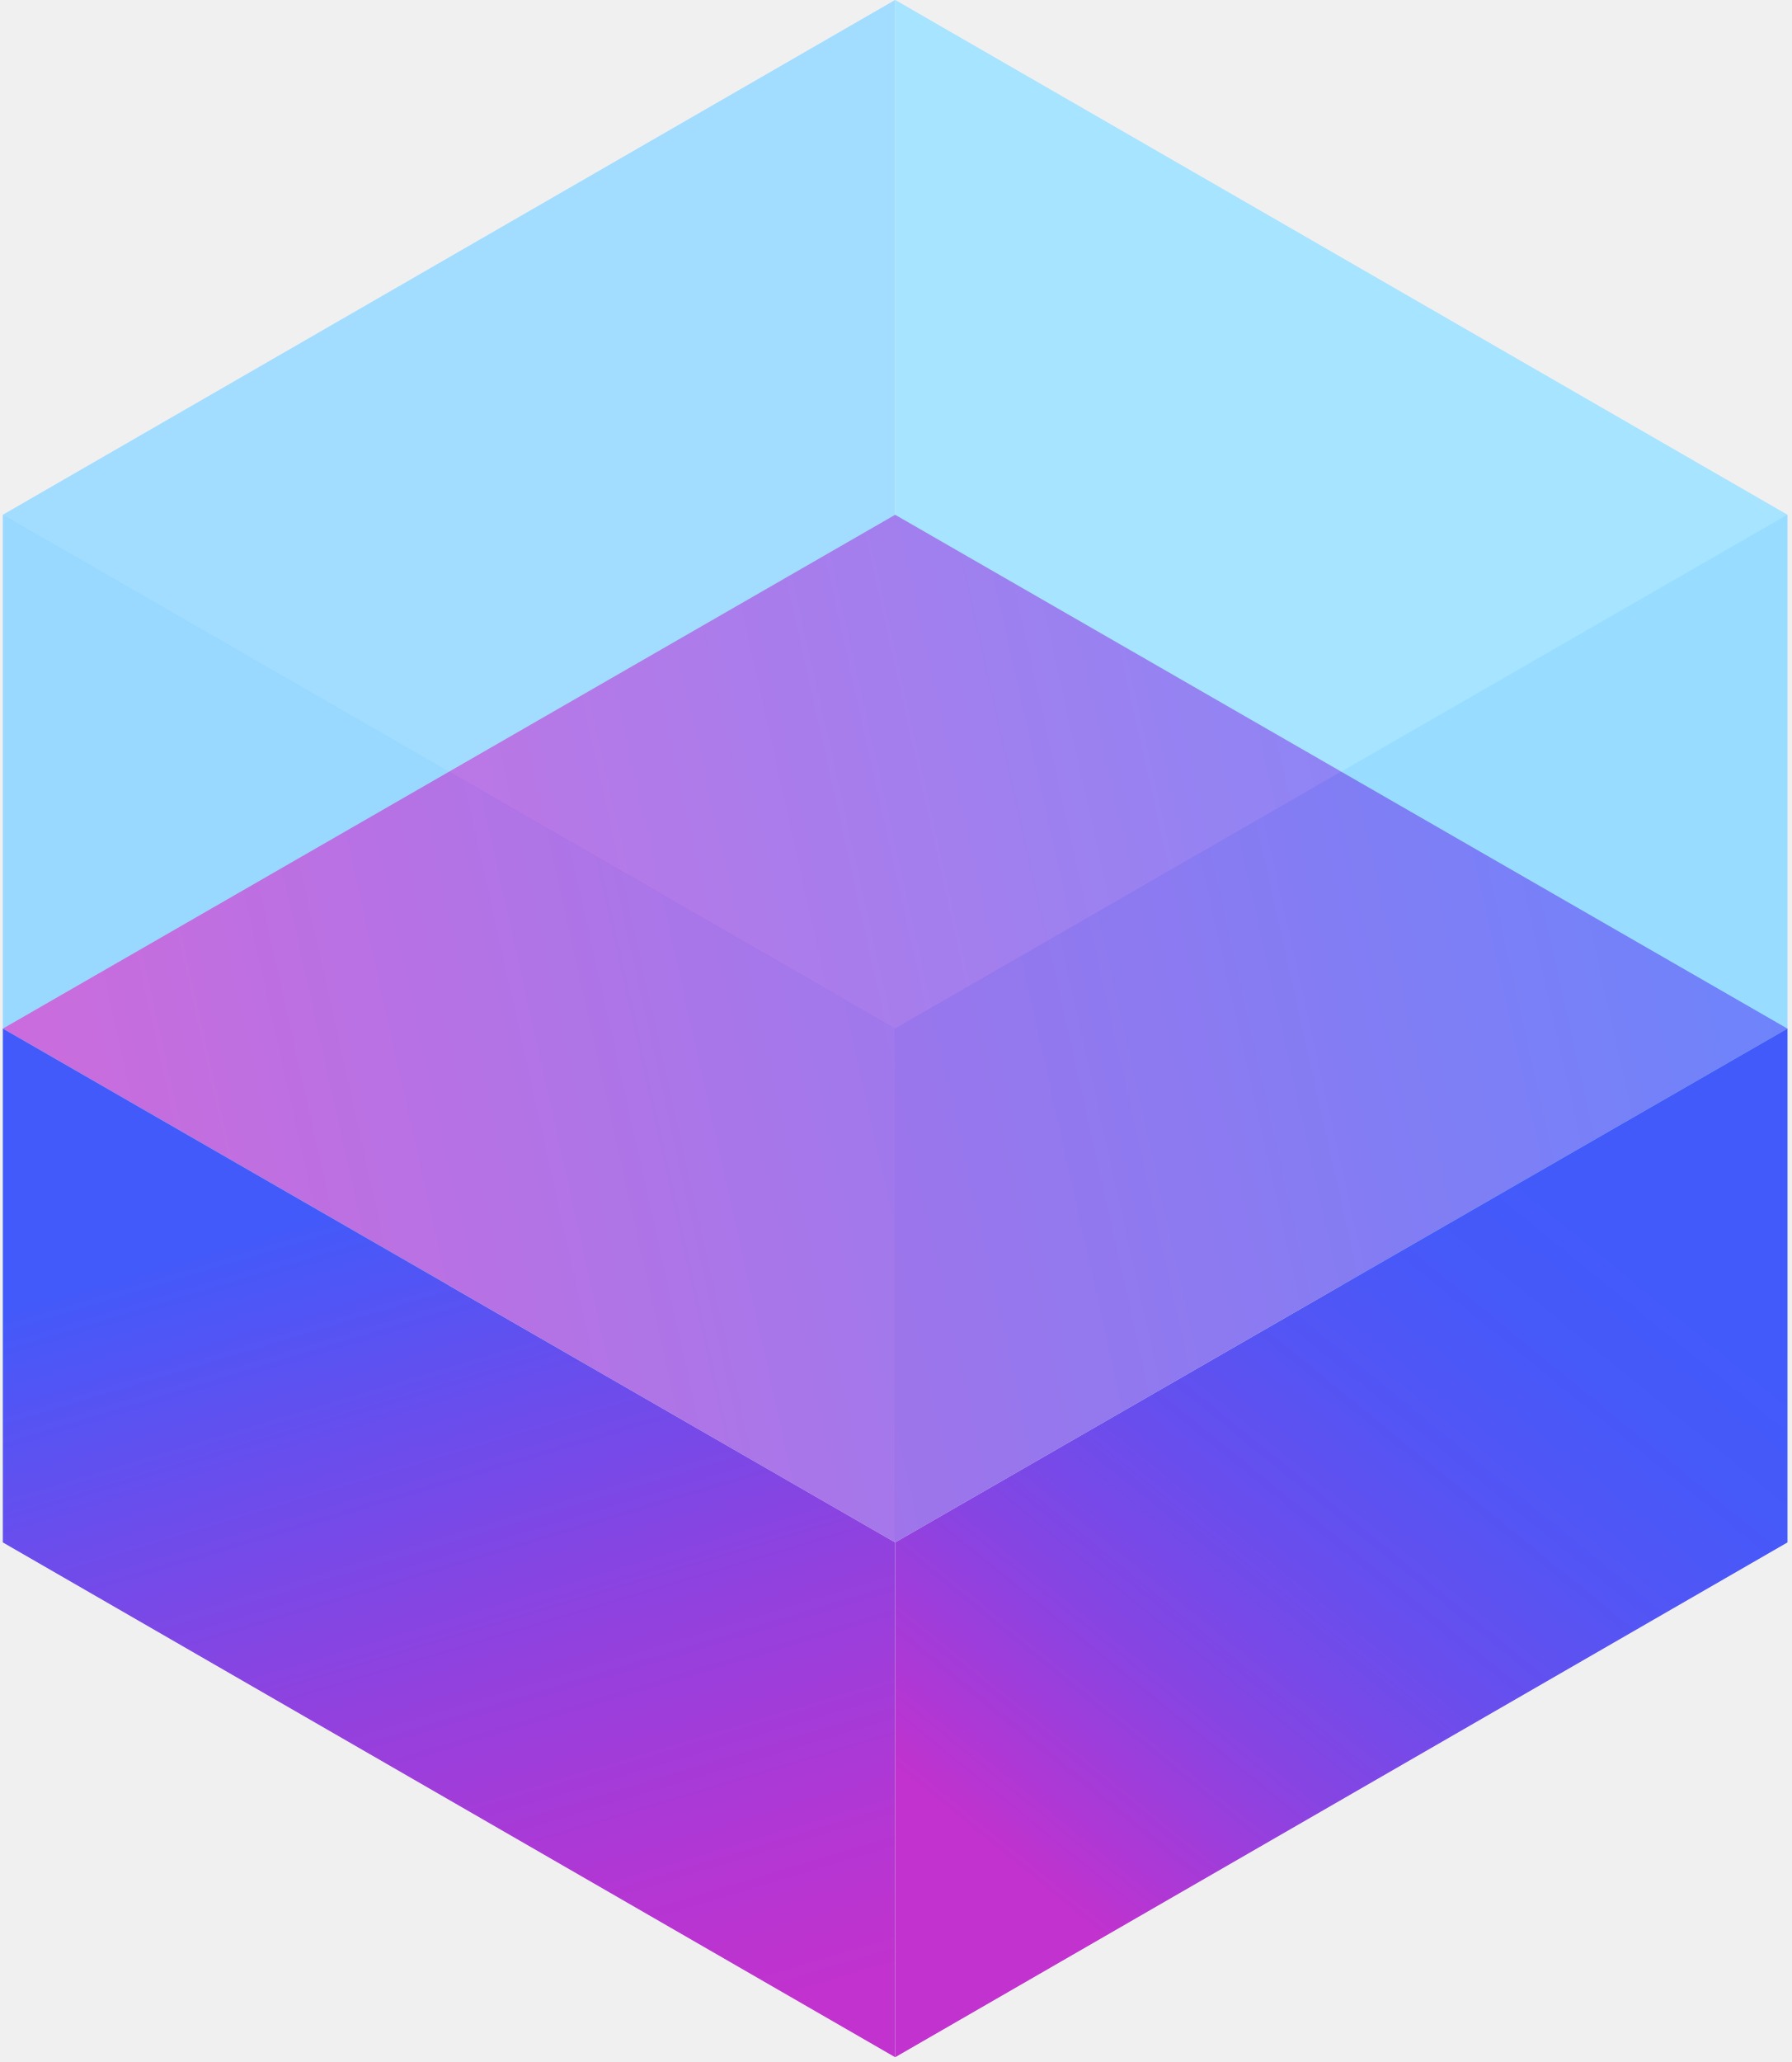
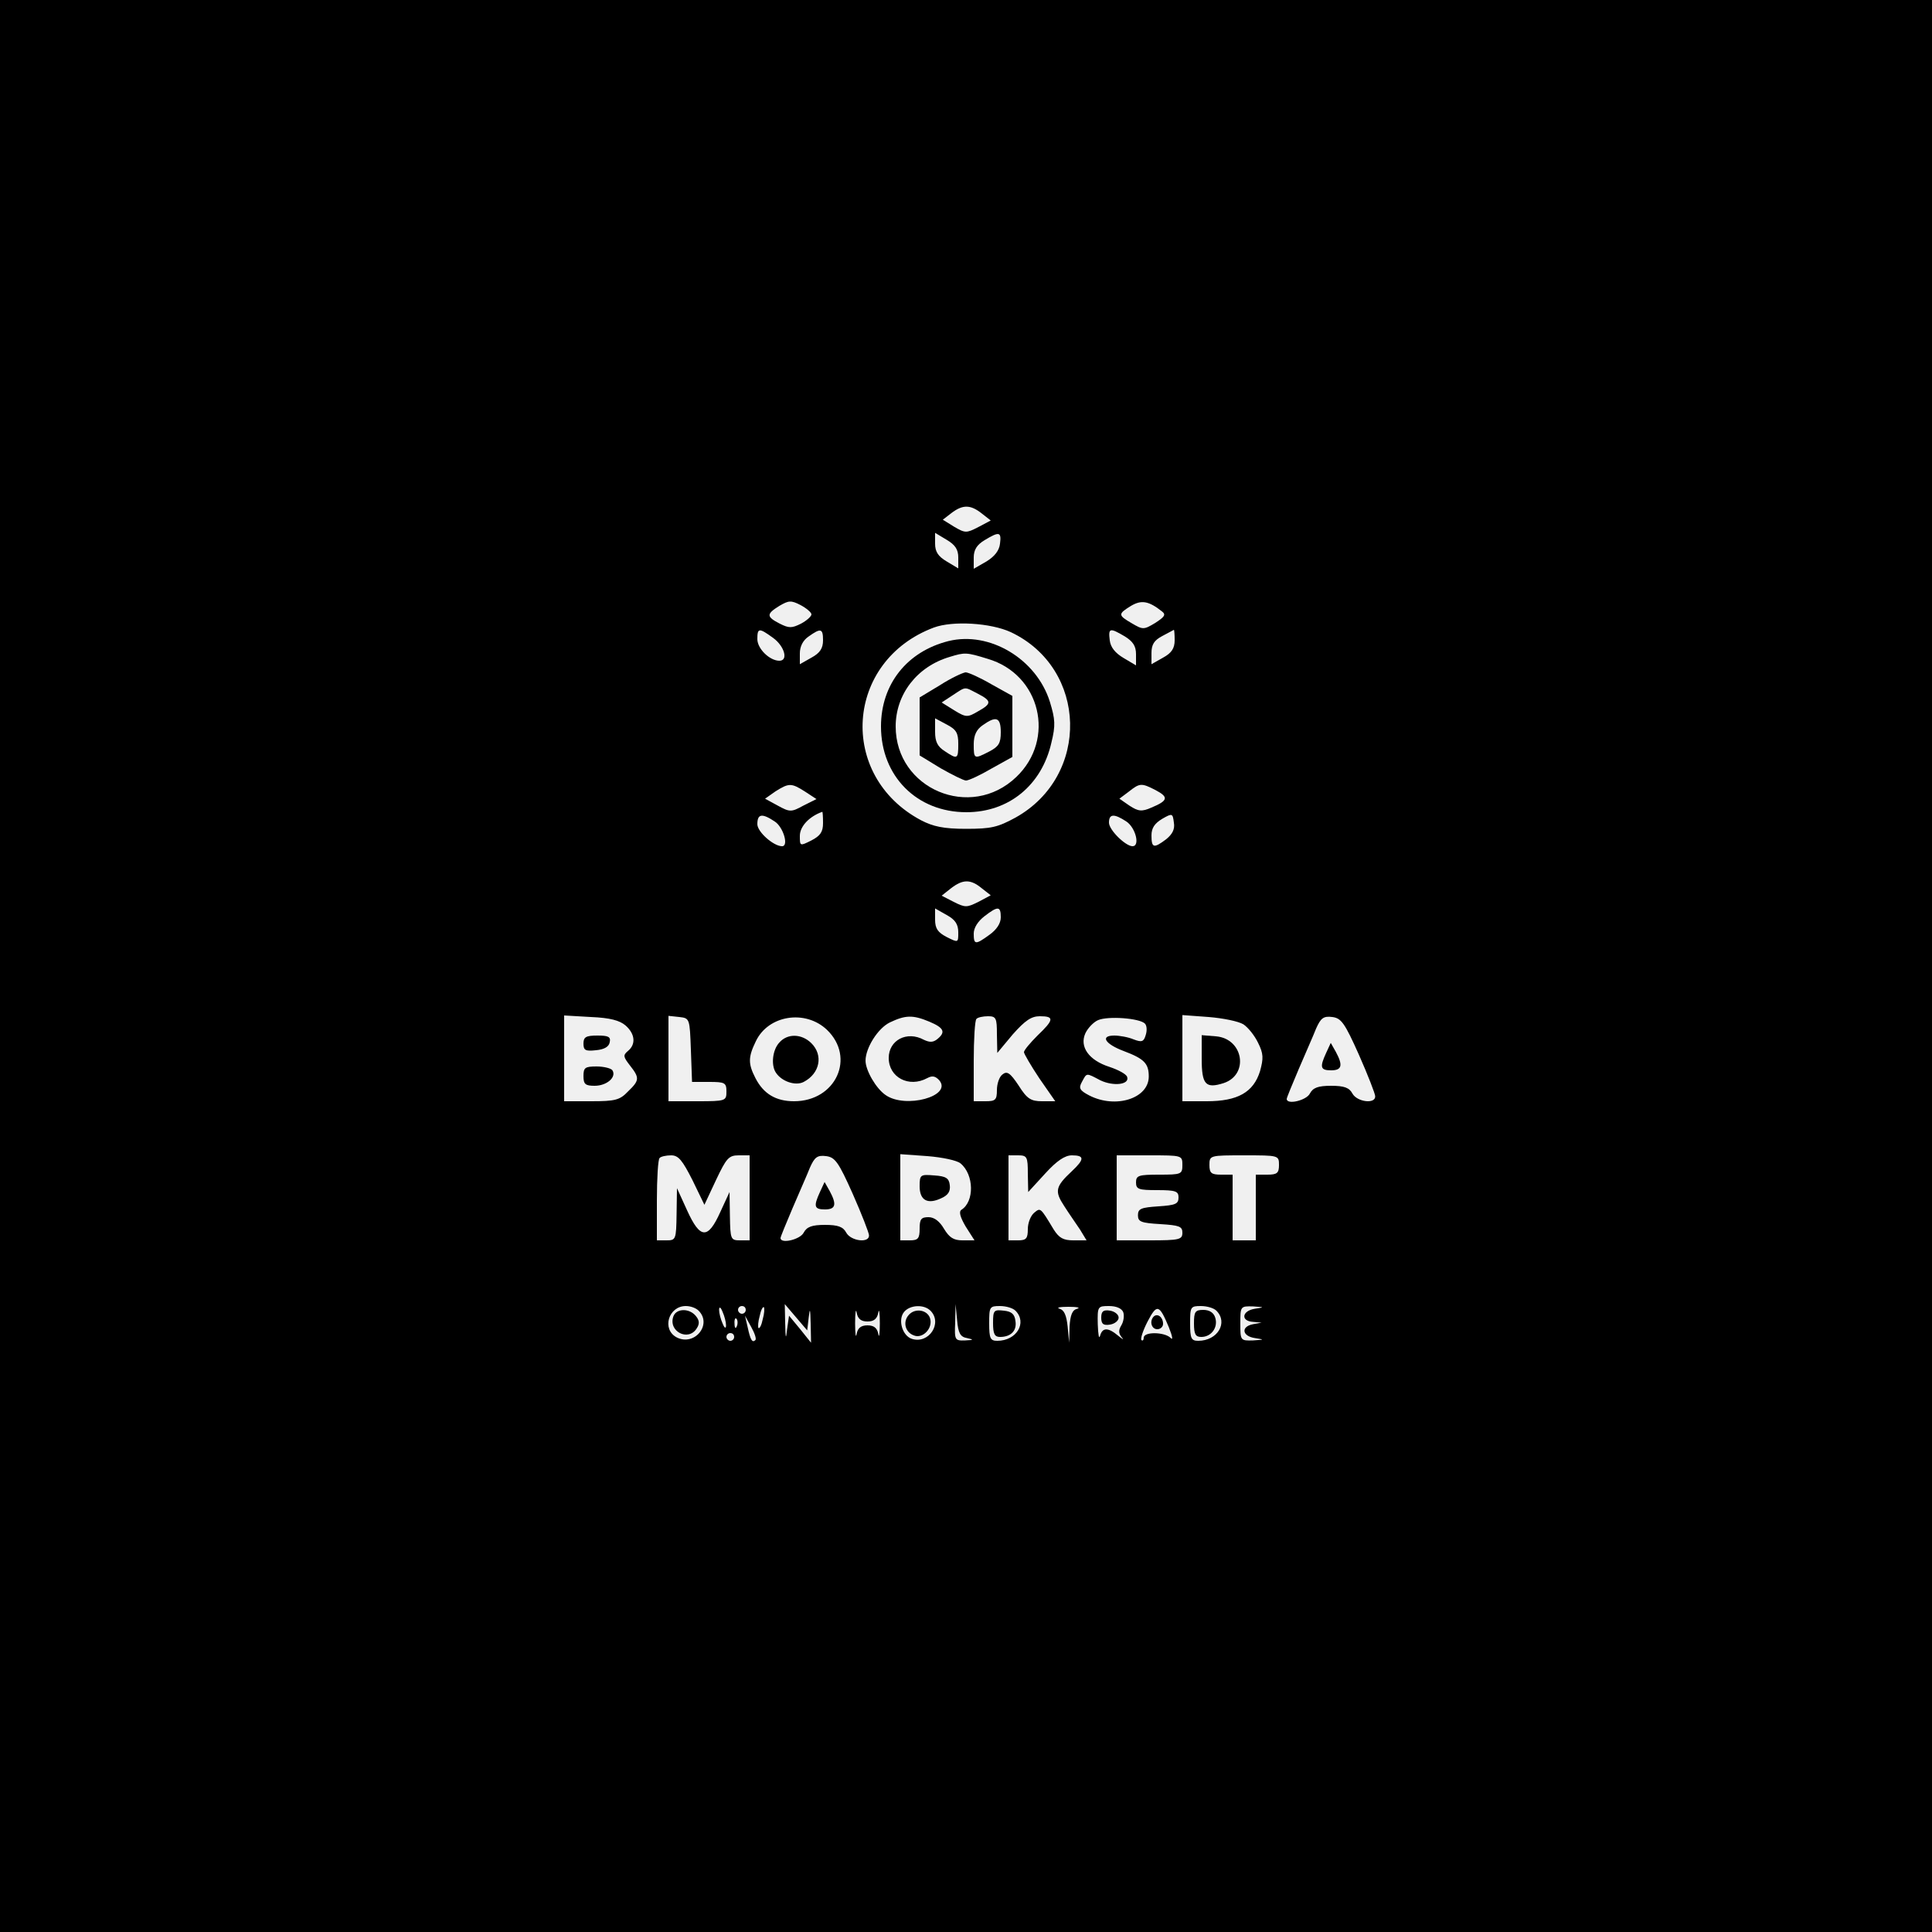
- <svg xmlns="http://www.w3.org/2000/svg" width="265" height="305" viewBox="0 0 265 305" fill="none">
-   <path d="M264.426 228.15L132.426 152.147V0L264.426 76.144V228.15Z" fill="#80D8FF" />
-   <path d="M0.426 228.15L132.426 152.147V1.52588e-05L0.426 76.144V228.15Z" fill="#7ACFFF" />
-   <path d="M132.426 228.15L264.426 152.147L132.426 76.144L0.426 152.147L132.426 228.15Z" fill="url(#paint0_linear_2_696)" />
-   <path opacity="0.3" d="M132.426 304.294L0.426 228.15V76.144L132.426 152.147V304.294Z" fill="#E4F0FE" />
-   <path d="M0.426 228.15L132.426 304.294V228.15L0.426 152.147V228.15Z" fill="url(#paint1_linear_2_696)" />
-   <path opacity="0.3" d="M132.426 304.294L264.426 228.15V76.144L132.426 152.147V304.294Z" fill="#D0E6FF" />
-   <path d="M264.426 228.15L132.426 304.294V228.15L264.426 152.147V228.15Z" fill="url(#paint2_linear_2_696)" />
-   <path opacity="0.3" d="M132.426 152.147L264.426 76.144L132.426 1.52588e-05L0.426 76.144L132.426 152.147Z" fill="white" />
-   <defs>
-     <linearGradient id="paint0_linear_2_696" x1="5.407" y1="180.504" x2="262.919" y2="122.859" gradientUnits="userSpaceOnUse">
-       <stop stop-color="#C132CE" />
-       <stop offset="1" stop-color="#425AFA" />
-     </linearGradient>
-     <linearGradient id="paint1_linear_2_696" x1="51.207" y1="177.603" x2="89.091" y2="303.801" gradientUnits="userSpaceOnUse">
-       <stop stop-color="#425AFA" />
-       <stop offset="0.16" stop-color="#5A52F2" />
-       <stop offset="0.55" stop-color="#9241DE" />
-       <stop offset="0.84" stop-color="#B436D3" />
-       <stop offset="1" stop-color="#C132CE" />
-     </linearGradient>
-     <linearGradient id="paint2_linear_2_696" x1="155.784" y1="280.42" x2="239.8" y2="177.199" gradientUnits="userSpaceOnUse">
-       <stop stop-color="#C132CE" />
-       <stop offset="0.1" stop-color="#AB39D6" />
-       <stop offset="0.28" stop-color="#8545E3" />
-       <stop offset="0.47" stop-color="#684EED" />
-       <stop offset="0.65" stop-color="#5355F4" />
-       <stop offset="0.83" stop-color="#4659F9" />
-       <stop offset="1" stop-color="#425AFA" />
-     </linearGradient>
-   </defs>
+ <svg xmlns="http://www.w3.org/2000/svg" version="1.0" width="500pt" height="500pt" viewBox="0 0 500 500" preserveAspectRatio="xMidYMid meet">
+   <g transform="translate(0,500) scale(0.1,-0.1)" fill="#000000" stroke="none">
+     <path d="M0 2500 l0 -2500 2500 0 2500 0 0 2500 0 2500 -2500 0 -2500 0 0 -2500z m2541 1171 l23 -18 -32 -17 c-31 -16 -34 -16 -63 1 l-29 18 22 17 c30 23 50 22 79 -1z m-61 -114 l0 -28 -30 18 c-22 13 -30 25 -30 46 l0 28 30 -18 c22 -13 30 -25 30 -46z m108 36 c-2 -18 -14 -33 -35 -46 l-33 -19 0 29 c0 20 8 33 28 45 38 23 44 22 40 -9z m-488 -183 c0 -5 -12 -16 -27 -24 -24 -12 -31 -12 -55 0 -35 18 -35 25 -1 46 24 14 30 15 55 2 15 -8 28 -19 28 -24z m908 7 c10 -8 5 -14 -18 -29 -30 -18 -32 -18 -61 -1 -36 21 -36 24 -2 45 27 16 46 13 81 -15z m-392 -53 c199 -94 206 -372 12 -480 -46 -25 -63 -29 -128 -29 -58 0 -85 6 -116 22 -217 115 -197 413 33 499 49 18 147 12 199 -12z m-615 -15 c29 -21 40 -59 16 -59 -25 0 -57 31 -57 56 0 29 4 30 41 3z m129 -6 c0 -21 -8 -33 -30 -45 l-30 -17 0 28 c0 18 8 34 23 44 31 22 37 21 37 -10z m781 10 c21 -13 29 -25 29 -46 l0 -29 -32 19 c-22 13 -34 28 -36 46 -4 32 0 33 39 10z m129 -10 c0 -21 -8 -33 -30 -45 l-30 -17 0 29 c0 22 7 33 28 44 15 8 28 15 30 16 1 0 2 -12 2 -27z m-956 -392 l29 -19 -34 -17 c-31 -17 -35 -17 -66 0 l-33 18 27 19 c35 22 41 22 77 -1z m907 4 c34 -18 32 -27 -11 -45 -25 -11 -34 -10 -57 5 l-26 18 24 18 c29 23 33 23 70 4z m-861 -85 c0 -23 -7 -33 -30 -45 -30 -15 -30 -15 -30 12 0 24 24 50 58 62 1 1 2 -12 2 -29z m888 -42 c-32 -24 -38 -23 -38 10 0 19 8 31 28 43 26 15 27 14 30 -10 3 -17 -4 -30 -20 -43z m-1013 46 c22 -14 37 -64 19 -64 -22 0 -64 37 -64 57 0 27 12 29 45 7z m910 0 c24 -16 36 -64 16 -64 -18 0 -61 42 -61 61 0 23 13 24 45 3z m-374 -173 l23 -18 -32 -17 c-30 -15 -34 -15 -64 0 l-31 16 24 19 c31 24 51 24 80 0z m-61 -114 c0 -27 0 -27 -30 -12 -23 12 -30 22 -30 45 l0 29 30 -17 c22 -12 30 -24 30 -45z m110 39 c0 -16 -11 -32 -29 -45 -37 -27 -41 -26 -41 3 0 15 11 32 28 45 35 27 42 26 42 -3z m-971 -280 c25 -22 27 -49 6 -66 -13 -11 -12 -15 5 -37 26 -33 25 -39 -5 -68 -21 -22 -33 -25 -95 -25 l-70 0 0 111 0 111 69 -4 c50 -2 75 -9 90 -22z m169 -63 l3 -83 44 0 c41 0 45 -2 45 -25 0 -24 -2 -25 -75 -25 l-75 0 0 111 0 110 28 -3 c27 -3 27 -4 30 -85z m352 52 c75 -72 23 -185 -85 -185 -47 0 -79 19 -100 60 -19 37 -19 54 1 95 32 68 128 83 184 30z m265 21 c38 -16 43 -27 21 -45 -11 -9 -20 -9 -35 -2 -44 24 -91 -1 -91 -47 0 -50 52 -78 100 -52 13 7 21 5 31 -6 34 -41 -88 -74 -139 -38 -25 17 -52 64 -52 89 0 33 32 84 63 99 40 19 59 20 102 2z m175 -33 l1 -48 40 48 c32 36 48 47 70 47 38 0 37 -9 -6 -50 -19 -19 -35 -38 -35 -43 0 -4 18 -35 40 -68 l41 -59 -34 0 c-29 0 -39 6 -61 41 -22 33 -30 38 -42 28 -8 -6 -14 -24 -14 -40 0 -26 -4 -29 -30 -29 l-30 0 0 103 c0 57 3 107 7 110 3 4 17 7 30 7 21 0 23 -5 23 -47z m383 28 c5 -5 6 -18 2 -30 -5 -17 -10 -19 -31 -11 -14 6 -37 10 -50 10 -38 0 -24 -22 24 -40 53 -20 65 -32 65 -66 0 -57 -86 -84 -154 -49 -25 13 -28 19 -19 35 13 24 10 24 48 4 34 -16 76 -11 69 9 -2 7 -22 18 -46 26 -53 17 -78 52 -62 87 6 13 21 29 33 34 26 11 107 5 121 -9z m255 -2 c12 -8 29 -29 38 -48 14 -28 14 -40 5 -73 -17 -55 -58 -78 -138 -78 l-63 0 0 111 0 112 68 -5 c37 -3 77 -11 90 -19z m299 -79 c23 -52 42 -101 42 -107 1 -21 -47 -15 -59 7 -8 15 -21 20 -55 20 -34 0 -47 -5 -55 -20 -9 -18 -60 -30 -60 -14 0 3 14 37 31 77 17 40 38 87 45 105 12 27 19 33 42 30 23 -3 32 -15 69 -98z m-1725 -324 l31 -64 30 64 c27 57 33 64 59 64 l28 0 0 -110 0 -110 -25 0 c-24 0 -25 3 -26 63 l-1 62 -24 -52 c-32 -71 -52 -70 -86 5 l-26 57 -1 -67 c-1 -66 -2 -68 -26 -68 l-25 0 0 103 c0 57 3 107 7 110 3 4 17 7 30 7 19 0 29 -13 55 -64z m415 -36 c23 -52 42 -101 42 -107 1 -21 -47 -15 -59 7 -8 15 -21 20 -55 20 -34 0 -47 -5 -55 -20 -9 -18 -60 -30 -60 -14 0 3 14 37 31 77 17 40 38 87 45 105 12 27 19 33 42 30 23 -3 32 -15 69 -98z m279 79 c35 -29 36 -99 2 -120 -7 -5 -3 -19 11 -43 l23 -36 -31 0 c-23 0 -34 7 -48 30 -11 19 -25 30 -40 30 -19 0 -23 -5 -23 -30 0 -25 -4 -30 -25 -30 l-25 0 0 111 0 112 70 -5 c38 -3 77 -11 86 -19z m174 -26 l1 -48 44 48 c30 33 51 47 69 47 33 0 33 -10 0 -41 -43 -40 -45 -52 -20 -90 12 -19 31 -46 41 -61 l17 -28 -34 0 c-26 0 -37 6 -51 28 -35 58 -34 57 -51 43 -9 -8 -16 -26 -16 -42 0 -24 -4 -29 -25 -29 l-25 0 0 110 0 110 25 0 c23 0 25 -4 25 -47z m400 22 c0 -24 -3 -25 -60 -25 -53 0 -60 -2 -60 -20 0 -18 7 -20 55 -20 48 0 55 -3 55 -19 0 -17 -8 -20 -52 -23 -45 -3 -53 -6 -53 -23 0 -17 8 -20 58 -23 49 -3 57 -6 57 -22 0 -18 -7 -20 -85 -20 l-85 0 0 110 0 110 85 0 c84 0 85 0 85 -25z m250 0 c0 -21 -5 -25 -30 -25 l-30 0 0 -85 0 -85 -30 0 -30 0 0 85 0 85 -30 0 c-25 0 -30 4 -30 25 0 25 1 25 90 25 89 0 90 0 90 -25z m-1502 -377 c36 -36 -11 -93 -57 -69 -39 21 -21 81 24 81 12 0 26 -5 33 -12z m71 -38 c0 -9 -4 -8 -9 5 -5 11 -9 27 -9 35 0 9 4 8 9 -5 5 -11 9 -27 9 -35z m51 40 c0 -5 -4 -10 -10 -10 -5 0 -10 5 -10 10 0 6 5 10 10 10 6 0 10 -4 10 -10z m44 -24 c-3 -15 -8 -25 -11 -23 -2 3 -1 17 3 31 3 15 8 25 11 23 2 -3 1 -17 -3 -31z m119 5 c3 26 4 22 5 -16 l1 -50 -28 35 -29 35 -5 -35 c-3 -28 -4 -25 -5 15 l-1 50 29 -34 29 -34 4 34z m152 -11 c17 0 25 7 28 23 2 12 4 0 4 -28 0 -27 -2 -40 -4 -27 -3 15 -11 22 -28 22 -17 0 -25 -7 -28 -22 -2 -13 -4 0 -4 27 0 28 2 40 4 28 3 -16 11 -23 28 -23z m163 28 c32 -32 -4 -87 -48 -73 -25 8 -37 50 -20 70 15 18 51 20 68 3z m95 -71 c18 -4 17 -5 -5 -6 -27 -1 -28 1 -26 47 l1 47 4 -42 c3 -33 8 -43 26 -46z m125 71 c31 -31 3 -78 -47 -78 -18 0 -21 6 -21 45 0 43 1 45 28 45 15 0 33 -5 40 -12z m160 5 c-13 -3 -18 -16 -20 -46 l-1 -42 -4 42 c-3 29 -9 43 -21 46 -9 3 1 5 23 5 22 0 32 -2 23 -5z m119 -9 c3 -9 1 -24 -5 -34 -8 -13 -7 -21 1 -31 7 -7 3 -6 -9 4 -26 22 -41 22 -47 0 -3 -10 -5 3 -6 30 -1 46 0 47 29 47 19 0 33 -6 37 -16z m118 -39 c10 -25 11 -35 4 -27 -16 15 -69 16 -69 0 0 -6 -3 -9 -6 -6 -3 3 4 25 16 48 24 46 30 45 55 -15z m123 43 c31 -31 3 -78 -47 -78 -18 0 -21 6 -21 45 0 43 1 45 28 45 15 0 33 -5 40 -12z m100 5 c-34 -5 -38 -32 -5 -34 l22 -2 -22 -4 c-32 -6 -29 -31 5 -36 25 -4 25 -4 -5 -6 -33 -1 -33 0 -33 44 0 44 0 45 33 44 30 -2 30 -2 5 -6z m-1341 -45 c-3 -8 -6 -5 -6 6 -1 11 2 17 5 13 3 -3 4 -12 1 -19z m48 -36 c-8 -8 -13 0 -20 33 l-7 30 16 -29 c9 -16 14 -31 11 -34z m-55 8 c0 -5 -4 -10 -10 -10 -5 0 -10 5 -10 10 0 6 5 10 10 10 6 0 10 -4 10 -10z" />
+     <path d="M2455 3341 c-108 -27 -175 -112 -175 -221 0 -129 93 -222 221 -222 110 0 195 70 220 180 11 45 10 60 -4 106 -35 111 -156 183 -262 157z m101 -46 c137 -40 177 -208 74 -306 -118 -113 -312 -31 -312 131 0 83 55 155 140 180 39 12 43 12 98 -5z" />
+     <path d="M2433 3227 l-53 -32 0 -75 0 -75 54 -33 c30 -17 60 -32 66 -32 7 0 37 14 66 31 l54 30 0 79 0 79 -54 30 c-29 17 -60 31 -67 31 -8 -1 -38 -15 -66 -33z m97 -22 c37 -19 37 -26 1 -46 -27 -16 -31 -16 -62 3 l-32 20 29 19 c35 23 29 22 64 4z m-50 -130 c0 -40 -2 -41 -35 -19 -19 12 -25 25 -25 50 l0 35 30 -16 c25 -13 30 -22 30 -50z m110 30 c0 -28 -5 -37 -30 -50 -39 -20 -40 -20 -40 19 0 23 7 38 23 49 35 25 47 21 47 -18z" />
+     <path d="M1510 2299 c0 -17 5 -20 32 -17 22 2 34 9 36 21 3 14 -4 17 -32 17 -30 0 -36 -4 -36 -21z" />
+     <path d="M1510 2215 c0 -21 5 -25 29 -25 31 0 57 22 46 40 -3 5 -22 10 -41 10 -30 0 -34 -3 -34 -25z" />
+     <path d="M2017 2302 c-18 -19 -22 -59 -9 -78 15 -23 51 -35 72 -24 42 22 51 69 20 100 -25 25 -62 26 -83 2z" />
+     <path d="M3110 2260 c0 -67 10 -78 57 -63 66 22 51 115 -20 121 l-37 3 0 -61z" />
+     <path d="M3432 2275 c-17 -37 -15 -45 13 -45 28 0 31 13 12 48 l-13 23 -12 -26z" />
+     <path d="M2122 1915 c-17 -37 -15 -45 13 -45 28 0 31 13 12 48 l-13 23 -12 -26z" />
+     <path d="M2380 1930 c0 -36 20 -48 56 -31 18 8 24 18 22 34 -2 18 -10 23 -40 25 -36 3 -38 2 -38 -28z" />
+     <path d="M1743 1594 c-15 -39 38 -67 60 -32 8 12 7 21 -2 32 -17 21 -50 20 -58 0z" />
+     <path d="M2351 1596 c-15 -18 -8 -44 14 -52 21 -9 47 15 43 40 -4 26 -40 33 -57 12z" />
+     <path d="M2570 1576 c0 -28 4 -36 18 -36 28 0 44 16 40 41 -2 18 -10 25 -30 27 -26 3 -28 1 -28 -32z" />
+     <path d="M2850 1590 c0 -16 5 -21 23 -18 12 2 22 10 22 18 0 8 -10 16 -22 18 -18 3 -23 -2 -23 -18z" />
+     <path d="M2986 1593 c-12 -12 -6 -33 9 -33 8 0 15 6 15 14 0 17 -14 28 -24 19z" />
+     <path d="M3090 1575 c0 -28 4 -35 19 -35 26 0 44 25 36 50 -4 13 -15 20 -31 20 -21 0 -24 -5 -24 -35z" />
+   </g>
</svg>
